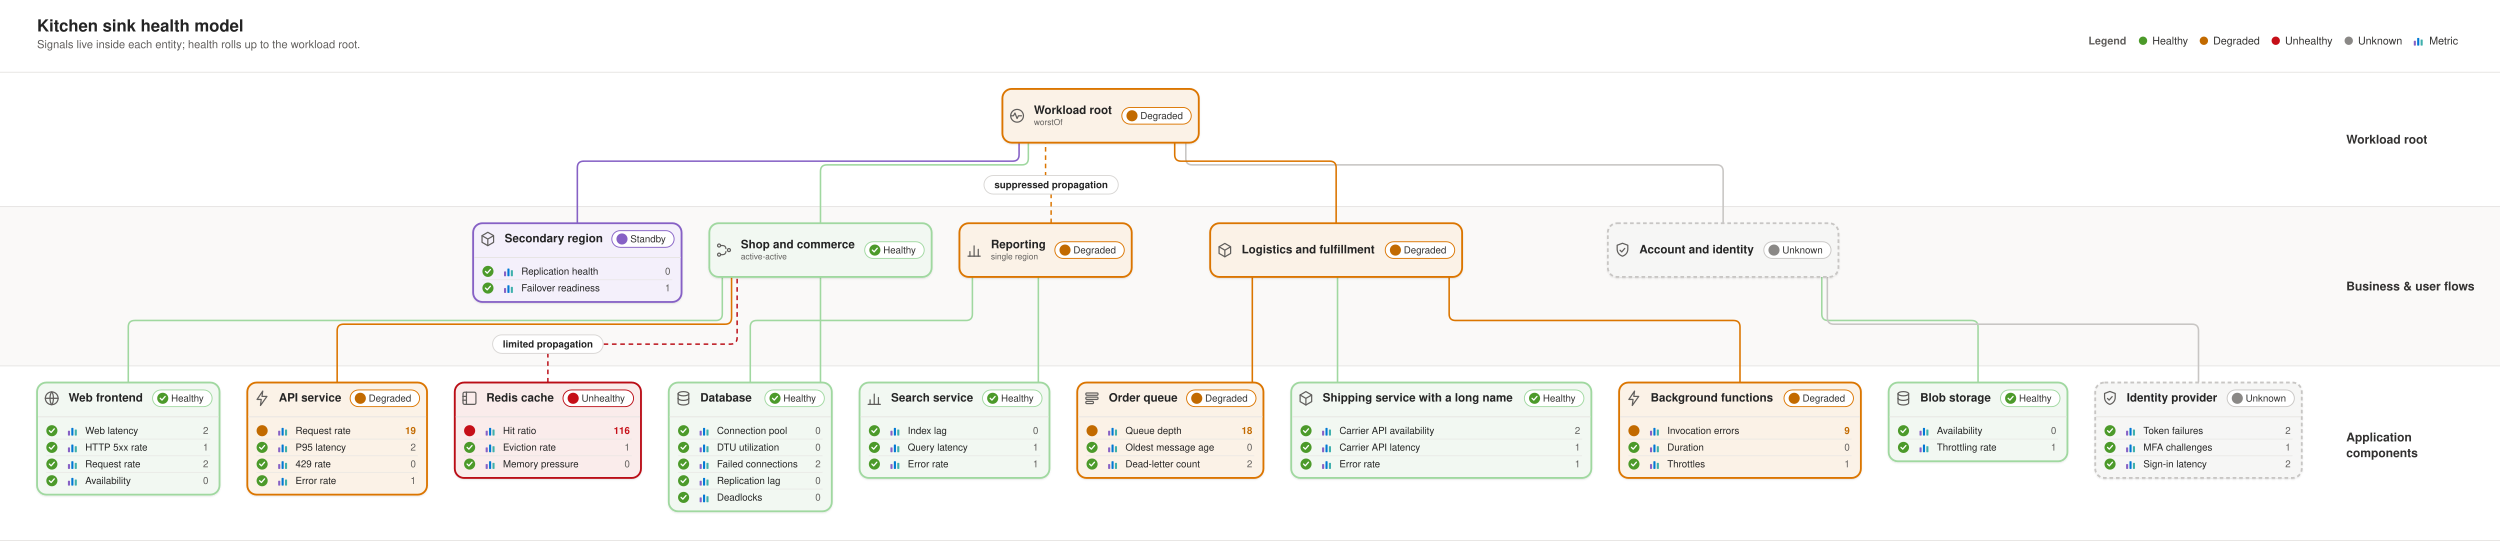
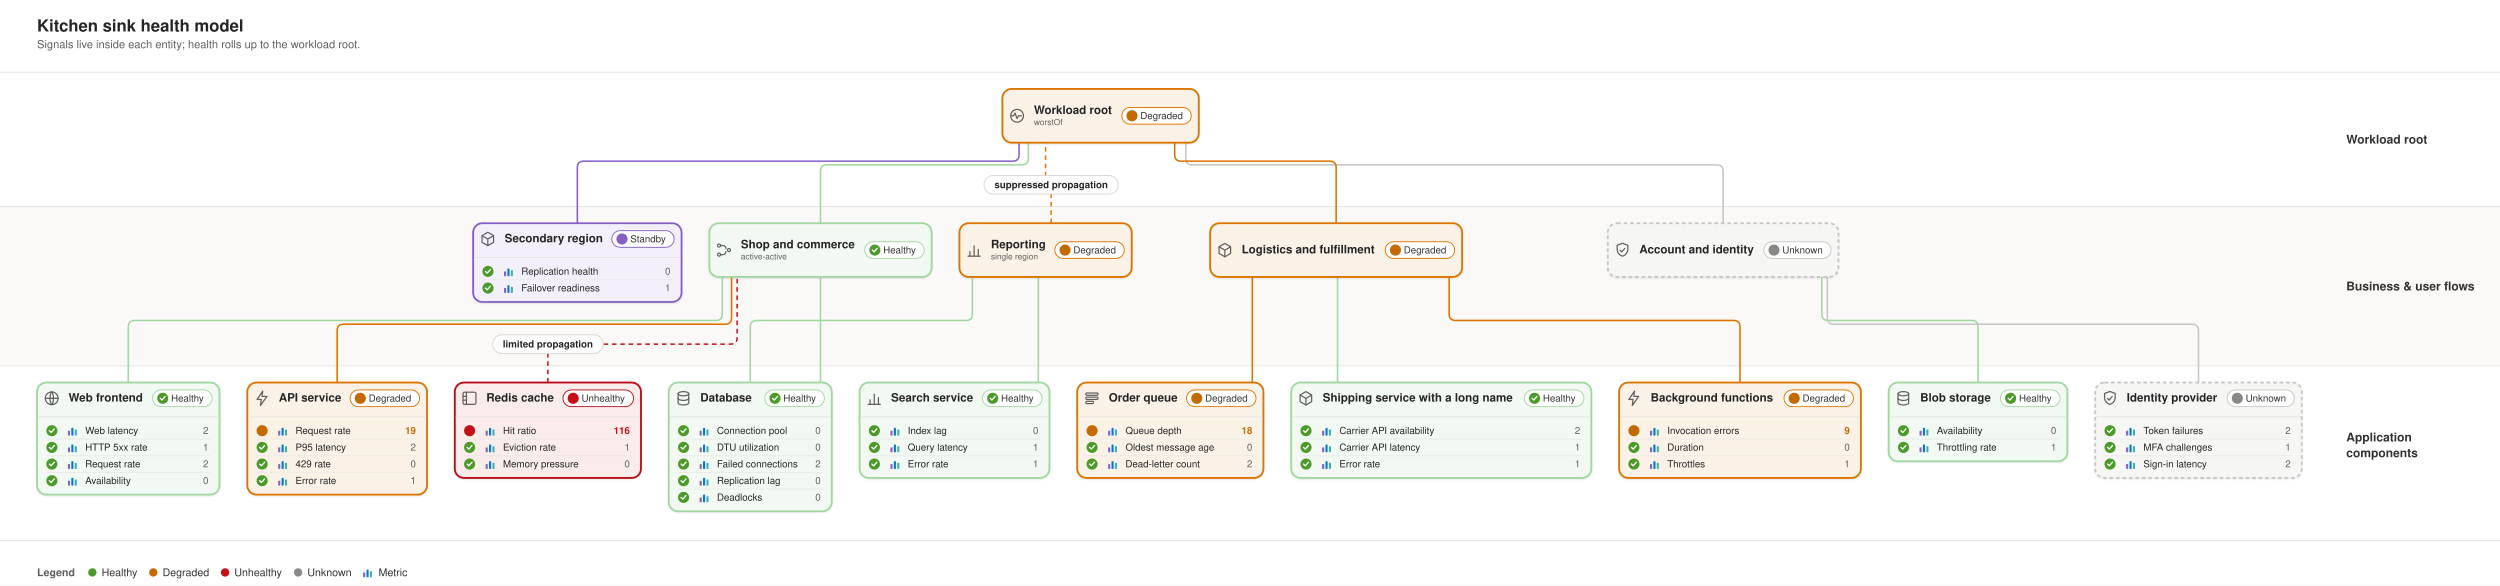
- <svg xmlns="http://www.w3.org/2000/svg" width="2699" height="584" viewBox="0 0 2699 584" font-family="Segoe UI, -apple-system, BlinkMacSystemFont, Helvetica, Arial, sans-serif">
+ <svg xmlns="http://www.w3.org/2000/svg" width="2699" height="632" viewBox="0 0 2699 632" font-family="Segoe UI, -apple-system, BlinkMacSystemFont, Helvetica, Arial, sans-serif">
  <defs>
    <filter id="cs" x="-20%" y="-20%" width="140%" height="140%">
      <feDropShadow dx="0" dy="1" stdDeviation="1.3" flood-color="#000" flood-opacity="0.1" />
    </filter>
  </defs>
-   <rect width="2699" height="584" fill="#ffffff" />
+   <rect width="2699" height="632" fill="#ffffff" />
  <rect x="0" y="78.0" width="2699" height="145.0" fill="#ffffff" />
  <line x1="0" y1="78.0" x2="2699" y2="78.0" stroke="#e6e4e2" />
  <text x="2533.0" y="155.0" font-size="13" font-weight="700" fill="#323130">Workload root</text>
  <rect x="0" y="223.0" width="2699" height="172.0" fill="#faf9f8" />
  <line x1="0" y1="223.0" x2="2699" y2="223.0" stroke="#e6e4e2" />
  <text x="2533.0" y="313.5" font-size="13" font-weight="700" fill="#323130">Business &amp; user flows</text>
  <rect x="0" y="395.0" width="2699" height="171.0" fill="#ffffff" />
  <line x1="0" y1="395.0" x2="2699" y2="395.0" stroke="#e6e4e2" />
  <text x="2533.0" y="476.5" font-size="13" font-weight="700" fill="#323130">Application</text>
  <text x="2533.0" y="493.5" font-size="13" font-weight="700" fill="#323130">components</text>
  <line x1="0" y1="583.5" x2="2699" y2="583.5" stroke="#e6e4e2" />
  <text x="40" y="34" font-size="18" font-weight="700" fill="#242424">Kitchen sink health model</text>
  <text x="40" y="52" font-size="12" fill="#605e5c">Signals live inside each entity; health rolls up to the workload root.</text>
-   <text x="2295.6" y="48" font-size="11.5" font-weight="600" fill="#605e5c" text-anchor="end">Legend</text>
-   <circle cx="2313.6" cy="44" r="4.5" fill="#4c9a2a" />
-   <text x="2323.6" y="48" font-size="11.5" fill="#323130">Healthy</text>
-   <circle cx="2379.3" cy="44" r="4.5" fill="#c26a00" />
-   <text x="2389.3" y="48" font-size="11.5" fill="#323130">Degraded</text>
-   <circle cx="2456.9" cy="44" r="4.5" fill="#c50f18" />
-   <text x="2466.9" y="48" font-size="11.5" fill="#323130">Unhealthy</text>
-   <circle cx="2535.7" cy="44" r="4.5" fill="#8a8886" />
-   <text x="2545.7" y="48" font-size="11.5" fill="#323130">Unknown</text>
-   <g transform="translate(2604.6,37.0) scale(0.875)">
+   <text x="40.0" y="622.0" font-size="11.5" font-weight="600" fill="#605e5c">Legend</text>
+   <circle cx="99.7" cy="618.0" r="4.5" fill="#4c9a2a" />
+   <text x="109.7" y="622.0" font-size="11.5" fill="#323130">Healthy</text>
+   <circle cx="165.5" cy="618.0" r="4.5" fill="#c26a00" />
+   <text x="175.5" y="622.0" font-size="11.5" fill="#323130">Degraded</text>
+   <circle cx="243.0" cy="618.0" r="4.5" fill="#c50f18" />
+   <text x="253.0" y="622.0" font-size="11.5" fill="#323130">Unhealthy</text>
+   <circle cx="321.8" cy="618.0" r="4.5" fill="#8a8886" />
+   <text x="331.8" y="622.0" font-size="11.5" fill="#323130">Unknown</text>
+   <g transform="translate(390.7,611.0) scale(0.875)">
    <rect x="1.5" y="8" width="2.6" height="6" rx="0.6" fill="#8661c5" />
    <rect x="5.7" y="4.5" width="2.6" height="9.5" rx="0.6" fill="#0078D4" />
    <rect x="9.9" y="6.5" width="2.6" height="7.5" rx="0.6" fill="#3fb0ac" />
  </g>
-   <text x="2622.6" y="48" font-size="11.5" fill="#323130">Metric</text>
+   <text x="408.7" y="622.0" font-size="11.5" fill="#323130">Metric</text>
  <g transform="translate(40.0,0)">
    <g fill="none" stroke-linecap="butt" stroke-linejoin="round">
      <path d="M98.5 413.0 L98.5 353.0 Q98.5 346.0 105.5 346.0 L732.8 346.0 Q739.8 346.0 739.8 339.0 L739.8 299.0" stroke="#a0d8a0" stroke-width="1.7" />
      <path d="M845.8 413.0 L845.8 299.0" stroke="#a0d8a0" stroke-width="1.7" />
      <path d="M324.0 413.0 L324.0 357.0 Q324.0 350.0 331.0 350.0 L742.8 350.0 Q749.8 350.0 749.8 343.0 L749.8 299.0" stroke="#db7500" stroke-width="1.7" />
      <path d="M770.0 413.0 L770.0 353.0 Q770.0 346.0 777.0 346.0 L1002.8 346.0 Q1009.8 346.0 1009.8 339.0 L1009.8 299.0" stroke="#a0d8a0" stroke-width="1.7" />
      <path d="M1081.0 413.0 L1081.0 299.0" stroke="#a0d8a0" stroke-width="1.7" />
      <path d="M1404.0 413.0 L1404.0 299.0" stroke="#a0d8a0" stroke-width="1.7" />
      <path d="M1312.0 413.0 L1312.0 299.0" stroke="#db7500" stroke-width="1.7" />
      <path d="M1838.5 413.0 L1838.5 353.0 Q1838.5 346.0 1831.5 346.0 L1531.5 346.0 Q1524.5 346.0 1524.5 339.0 L1524.5 299.0" stroke="#db7500" stroke-width="1.7" />
      <path d="M2095.5 413.0 L2095.5 353.0 Q2095.5 346.0 2088.5 346.0 L1933.8 346.0 Q1926.8 346.0 1926.8 339.0 L1926.8 299.0" stroke="#a0d8a0" stroke-width="1.7" />
      <path d="M2333.5 413.0 L2333.5 357.0 Q2333.5 350.0 2326.5 350.0 L1939.8 350.0 Q1932.8 350.0 1932.8 343.0 L1932.8 299.0" stroke="#c8c6c4" stroke-width="1.7" />
      <path d="M845.8 241.0 L845.8 185.0 Q845.8 178.0 852.8 178.0 L1063.2 178.0 Q1070.2 178.0 1070.2 171.0 L1070.2 154.0" stroke="#a0d8a0" stroke-width="1.7" />
      <path d="M583.3 241.0 L583.3 181.0 Q583.3 174.0 590.3 174.0 L1053.2 174.0 Q1060.2 174.0 1060.2 167.0 L1060.2 154.0" stroke="#8661c5" stroke-width="1.7" />
      <path d="M1820.3 241.0 L1820.3 185.0 Q1820.3 178.0 1813.3 178.0 L1247.2 178.0 Q1240.2 178.0 1240.2 171.0 L1240.2 154.0" stroke="#c8c6c4" stroke-width="1.7" />
      <path d="M1402.5 241.0 L1402.5 181.0 Q1402.5 174.0 1395.5 174.0 L1235.2 174.0 Q1228.2 174.0 1228.2 167.0 L1228.2 154.0" stroke="#db7500" stroke-width="1.7" />
      <path d="M551.5 413.0 L551.5 378.5 Q551.5 371.5 558.5 371.5 L748.8 371.5 Q755.8 371.5 755.8 364.5 L755.8 299.0" stroke="#ba0d16" stroke-width="1.6" stroke-dasharray="5 4" />
      <path d="M1094.8 241.0 L1094.8 202.5 Q1094.8 199.5 1091.8 199.5 L1091.8 199.5 Q1088.8 199.5 1088.8 196.5 L1088.8 154.0" stroke="#db7500" stroke-width="1.6" stroke-dasharray="5 4" />
    </g>
    <g stroke="none">
      <rect x="491.8" y="361.5" width="119.4" height="20" rx="10" fill="#ffffff" stroke="#d8d6d4" stroke-width="1" />
      <text x="551.5" y="375.1" font-size="10.5" font-weight="600" fill="#242424" text-anchor="middle">limited propagation</text>
    </g>
    <g stroke="none">
      <rect x="1022.3" y="189.5" width="145.0" height="20" rx="10" fill="#ffffff" stroke="#d8d6d4" stroke-width="1" />
      <text x="1094.8" y="203.1" font-size="10.5" font-weight="600" fill="#242424" text-anchor="middle">suppressed propagation</text>
    </g>
    <g filter="url(#cs)">
      <rect x="0.0" y="413.0" width="197" height="121" rx="10" fill="#f2f8f2" stroke="#a0d8a0" stroke-width="2" />
    </g>
    <g transform="translate(6.0,420.16) scale(0.82)">
      <circle cx="12" cy="12" r="8.4" fill="none" stroke="#605e5c" stroke-width="1.6" stroke-linecap="round" stroke-linejoin="round" />
      <path d="M3.6 12h16.8M12 3.6c3 3 3 13.8 0 16.8M12 3.6c-3 3-3 13.8 0 16.8" fill="none" stroke="#605e5c" stroke-width="1.6" stroke-linecap="round" stroke-linejoin="round" />
    </g>
    <text x="34.0" y="433.5" font-size="12.5" font-weight="600" fill="#242424">Web frontend</text>
    <rect x="124.7" y="421.00" width="64.3" height="18" rx="9" fill="#ffffff" stroke="#a0d8a0" stroke-width="1" />
    <circle cx="135.7" cy="430.0" r="6" fill="#4c9a2a" />
    <path d="M133.0 430.0 l1.9 1.9 l3.4 -3.9" fill="none" stroke="#ffffff" stroke-width="1.4" stroke-linecap="round" stroke-linejoin="round" />
    <text x="144.7" y="433.57" font-size="10.5" fill="#323130">Healthy</text>
    <line x1="1.0" y1="450.0" x2="196.0" y2="450.0" stroke="#e6e4e2" />
    <circle cx="16.0" cy="465.0" r="6" fill="#4c9a2a" />
    <path d="M13.3 465.0 l1.9 1.9 l3.4 -3.9" fill="none" stroke="#ffffff" stroke-width="1.4" stroke-linecap="round" stroke-linejoin="round" />
    <g transform="translate(32.0,458.0) scale(0.875)">
      <rect x="1.5" y="8" width="2.6" height="6" rx="0.6" fill="#8661c5" />
      <rect x="5.7" y="4.5" width="2.6" height="9.5" rx="0.6" fill="#0078D4" />
      <rect x="9.9" y="6.5" width="2.6" height="7.5" rx="0.6" fill="#3fb0ac" />
    </g>
    <text x="52.0" y="468.5" font-size="10.5" fill="#242424">Web latency</text>
    <text x="185.0" y="468.5" font-size="10.5" font-weight="400" fill="#605e5c" text-anchor="end">2</text>
    <line x1="10.0" y1="474.0" x2="187.0" y2="474.0" stroke="#e6e4e2" stroke-opacity="0.7" />
    <circle cx="16.0" cy="483.0" r="6" fill="#4c9a2a" />
    <path d="M13.3 483.0 l1.9 1.9 l3.4 -3.9" fill="none" stroke="#ffffff" stroke-width="1.4" stroke-linecap="round" stroke-linejoin="round" />
    <g transform="translate(32.0,476.0) scale(0.875)">
      <rect x="1.5" y="8" width="2.6" height="6" rx="0.6" fill="#8661c5" />
      <rect x="5.7" y="4.5" width="2.6" height="9.5" rx="0.6" fill="#0078D4" />
      <rect x="9.9" y="6.5" width="2.6" height="7.5" rx="0.6" fill="#3fb0ac" />
    </g>
    <text x="52.0" y="486.5" font-size="10.5" fill="#242424">HTTP 5xx rate</text>
    <text x="185.0" y="486.5" font-size="10.5" font-weight="400" fill="#605e5c" text-anchor="end">1</text>
    <line x1="10.0" y1="492.0" x2="187.0" y2="492.0" stroke="#e6e4e2" stroke-opacity="0.7" />
    <circle cx="16.0" cy="501.0" r="6" fill="#4c9a2a" />
    <path d="M13.3 501.0 l1.9 1.9 l3.4 -3.9" fill="none" stroke="#ffffff" stroke-width="1.4" stroke-linecap="round" stroke-linejoin="round" />
    <g transform="translate(32.0,494.0) scale(0.875)">
      <rect x="1.5" y="8" width="2.6" height="6" rx="0.6" fill="#8661c5" />
      <rect x="5.7" y="4.5" width="2.6" height="9.5" rx="0.6" fill="#0078D4" />
      <rect x="9.9" y="6.5" width="2.6" height="7.5" rx="0.6" fill="#3fb0ac" />
    </g>
    <text x="52.0" y="504.5" font-size="10.5" fill="#242424">Request rate</text>
    <text x="185.0" y="504.5" font-size="10.5" font-weight="400" fill="#605e5c" text-anchor="end">2</text>
    <line x1="10.0" y1="510.0" x2="187.0" y2="510.0" stroke="#e6e4e2" stroke-opacity="0.7" />
    <circle cx="16.0" cy="519.0" r="6" fill="#4c9a2a" />
    <path d="M13.3 519.0 l1.9 1.9 l3.4 -3.9" fill="none" stroke="#ffffff" stroke-width="1.4" stroke-linecap="round" stroke-linejoin="round" />
    <g transform="translate(32.0,512.0) scale(0.875)">
      <rect x="1.5" y="8" width="2.6" height="6" rx="0.6" fill="#8661c5" />
      <rect x="5.7" y="4.5" width="2.6" height="9.5" rx="0.6" fill="#0078D4" />
      <rect x="9.9" y="6.5" width="2.6" height="7.5" rx="0.6" fill="#3fb0ac" />
    </g>
    <text x="52.0" y="522.5" font-size="10.5" fill="#242424">Availability</text>
    <text x="185.0" y="522.5" font-size="10.5" font-weight="400" fill="#605e5c" text-anchor="end">0</text>
    <g filter="url(#cs)">
      <rect x="227.0" y="413.0" width="194" height="121" rx="10" fill="#fbf2e7" stroke="#db7500" stroke-width="2" />
    </g>
    <g transform="translate(233.0,420.16) scale(0.82)">
      <path d="M13 2.5 5.5 13.5H11l-1 8 8.5-12H12z" fill="none" stroke="#605e5c" stroke-width="1.6" stroke-linecap="round" stroke-linejoin="round" />
    </g>
    <text x="261.0" y="433.5" font-size="12.5" font-weight="600" fill="#242424">API service</text>
    <rect x="338.0" y="421.00" width="75.0" height="18" rx="9" fill="#ffffff" stroke="#db7500" stroke-width="1" />
    <circle cx="349.0" cy="430.0" r="6" fill="#c26a00" />
    <text x="358.0" y="433.57" font-size="10.5" fill="#323130">Degraded</text>
    <line x1="228.0" y1="450.0" x2="420.0" y2="450.0" stroke="#e6e4e2" />
    <circle cx="243.0" cy="465.0" r="6" fill="#c26a00" />
    <g transform="translate(259.0,458.0) scale(0.875)">
      <rect x="1.5" y="8" width="2.6" height="6" rx="0.6" fill="#8661c5" />
      <rect x="5.7" y="4.5" width="2.6" height="9.5" rx="0.6" fill="#0078D4" />
      <rect x="9.9" y="6.5" width="2.6" height="7.5" rx="0.6" fill="#3fb0ac" />
    </g>
    <text x="279.0" y="468.5" font-size="10.5" fill="#242424">Request rate</text>
    <text x="409.0" y="468.5" font-size="10.5" font-weight="600" fill="#c26a00" text-anchor="end">19</text>
    <line x1="237.0" y1="474.0" x2="411.0" y2="474.0" stroke="#e6e4e2" stroke-opacity="0.7" />
    <circle cx="243.0" cy="483.0" r="6" fill="#4c9a2a" />
    <path d="M240.3 483.0 l1.9 1.9 l3.4 -3.9" fill="none" stroke="#ffffff" stroke-width="1.4" stroke-linecap="round" stroke-linejoin="round" />
    <g transform="translate(259.0,476.0) scale(0.875)">
      <rect x="1.5" y="8" width="2.6" height="6" rx="0.6" fill="#8661c5" />
      <rect x="5.7" y="4.5" width="2.6" height="9.5" rx="0.6" fill="#0078D4" />
      <rect x="9.9" y="6.5" width="2.6" height="7.5" rx="0.6" fill="#3fb0ac" />
    </g>
    <text x="279.0" y="486.5" font-size="10.5" fill="#242424">P95 latency</text>
    <text x="409.0" y="486.5" font-size="10.5" font-weight="400" fill="#605e5c" text-anchor="end">2</text>
    <line x1="237.0" y1="492.0" x2="411.0" y2="492.0" stroke="#e6e4e2" stroke-opacity="0.7" />
    <circle cx="243.0" cy="501.0" r="6" fill="#4c9a2a" />
    <path d="M240.3 501.0 l1.9 1.9 l3.4 -3.9" fill="none" stroke="#ffffff" stroke-width="1.4" stroke-linecap="round" stroke-linejoin="round" />
    <g transform="translate(259.0,494.0) scale(0.875)">
      <rect x="1.5" y="8" width="2.6" height="6" rx="0.6" fill="#8661c5" />
      <rect x="5.7" y="4.5" width="2.6" height="9.5" rx="0.6" fill="#0078D4" />
      <rect x="9.9" y="6.5" width="2.6" height="7.5" rx="0.6" fill="#3fb0ac" />
    </g>
    <text x="279.0" y="504.5" font-size="10.5" fill="#242424">429 rate</text>
    <text x="409.0" y="504.5" font-size="10.5" font-weight="400" fill="#605e5c" text-anchor="end">0</text>
    <line x1="237.0" y1="510.0" x2="411.0" y2="510.0" stroke="#e6e4e2" stroke-opacity="0.7" />
    <circle cx="243.0" cy="519.0" r="6" fill="#4c9a2a" />
    <path d="M240.3 519.0 l1.9 1.9 l3.4 -3.9" fill="none" stroke="#ffffff" stroke-width="1.4" stroke-linecap="round" stroke-linejoin="round" />
    <g transform="translate(259.0,512.0) scale(0.875)">
      <rect x="1.5" y="8" width="2.6" height="6" rx="0.6" fill="#8661c5" />
      <rect x="5.7" y="4.5" width="2.6" height="9.5" rx="0.6" fill="#0078D4" />
      <rect x="9.9" y="6.5" width="2.6" height="7.5" rx="0.6" fill="#3fb0ac" />
    </g>
    <text x="279.0" y="522.5" font-size="10.5" fill="#242424">Error rate</text>
    <text x="409.0" y="522.5" font-size="10.5" font-weight="400" fill="#605e5c" text-anchor="end">1</text>
    <g filter="url(#cs)">
      <rect x="682.0" y="413.0" width="176" height="139" rx="10" fill="#f2f8f2" stroke="#a0d8a0" stroke-width="2" />
    </g>
    <g transform="translate(688.0,420.16) scale(0.82)">
      <ellipse cx="12" cy="6" rx="7" ry="2.8" fill="none" stroke="#605e5c" stroke-width="1.6" stroke-linecap="round" stroke-linejoin="round" />
      <path d="M5 6v12c0 1.55 3.13 2.8 7 2.8s7-1.25 7-2.8V6" fill="none" stroke="#605e5c" stroke-width="1.6" stroke-linecap="round" stroke-linejoin="round" />
      <path d="M5 12c0 1.55 3.13 2.8 7 2.8s7-1.25 7-2.8" fill="none" stroke="#605e5c" stroke-width="1.6" stroke-linecap="round" stroke-linejoin="round" />
    </g>
    <text x="716.0" y="433.5" font-size="12.5" font-weight="600" fill="#242424">Database</text>
    <rect x="785.7" y="421.00" width="64.3" height="18" rx="9" fill="#ffffff" stroke="#a0d8a0" stroke-width="1" />
    <circle cx="796.7" cy="430.0" r="6" fill="#4c9a2a" />
    <path d="M794.0 430.0 l1.9 1.9 l3.4 -3.9" fill="none" stroke="#ffffff" stroke-width="1.4" stroke-linecap="round" stroke-linejoin="round" />
    <text x="805.7" y="433.57" font-size="10.5" fill="#323130">Healthy</text>
    <line x1="683.0" y1="450.0" x2="857.0" y2="450.0" stroke="#e6e4e2" />
    <circle cx="698.0" cy="465.0" r="6" fill="#4c9a2a" />
    <path d="M695.3 465.0 l1.9 1.9 l3.4 -3.9" fill="none" stroke="#ffffff" stroke-width="1.4" stroke-linecap="round" stroke-linejoin="round" />
    <g transform="translate(714.0,458.0) scale(0.875)">
      <rect x="1.5" y="8" width="2.6" height="6" rx="0.6" fill="#8661c5" />
      <rect x="5.7" y="4.5" width="2.6" height="9.5" rx="0.6" fill="#0078D4" />
      <rect x="9.9" y="6.5" width="2.6" height="7.5" rx="0.6" fill="#3fb0ac" />
    </g>
    <text x="734.0" y="468.5" font-size="10.5" fill="#242424">Connection pool</text>
    <text x="846.0" y="468.5" font-size="10.5" font-weight="400" fill="#605e5c" text-anchor="end">0</text>
    <line x1="692.0" y1="474.0" x2="848.0" y2="474.0" stroke="#e6e4e2" stroke-opacity="0.7" />
    <circle cx="698.0" cy="483.0" r="6" fill="#4c9a2a" />
    <path d="M695.3 483.0 l1.9 1.9 l3.4 -3.9" fill="none" stroke="#ffffff" stroke-width="1.4" stroke-linecap="round" stroke-linejoin="round" />
    <g transform="translate(714.0,476.0) scale(0.875)">
      <rect x="1.5" y="8" width="2.6" height="6" rx="0.6" fill="#8661c5" />
      <rect x="5.7" y="4.5" width="2.6" height="9.5" rx="0.6" fill="#0078D4" />
      <rect x="9.9" y="6.5" width="2.6" height="7.5" rx="0.6" fill="#3fb0ac" />
    </g>
    <text x="734.0" y="486.5" font-size="10.5" fill="#242424">DTU utilization</text>
    <text x="846.0" y="486.5" font-size="10.5" font-weight="400" fill="#605e5c" text-anchor="end">0</text>
    <line x1="692.0" y1="492.0" x2="848.0" y2="492.0" stroke="#e6e4e2" stroke-opacity="0.7" />
    <circle cx="698.0" cy="501.0" r="6" fill="#4c9a2a" />
    <path d="M695.3 501.0 l1.9 1.9 l3.4 -3.9" fill="none" stroke="#ffffff" stroke-width="1.4" stroke-linecap="round" stroke-linejoin="round" />
    <g transform="translate(714.0,494.0) scale(0.875)">
      <rect x="1.5" y="8" width="2.6" height="6" rx="0.6" fill="#8661c5" />
      <rect x="5.7" y="4.5" width="2.6" height="9.5" rx="0.6" fill="#0078D4" />
      <rect x="9.9" y="6.5" width="2.6" height="7.5" rx="0.6" fill="#3fb0ac" />
    </g>
    <text x="734.0" y="504.5" font-size="10.5" fill="#242424">Failed connections</text>
    <text x="846.0" y="504.5" font-size="10.5" font-weight="400" fill="#605e5c" text-anchor="end">2</text>
    <line x1="692.0" y1="510.0" x2="848.0" y2="510.0" stroke="#e6e4e2" stroke-opacity="0.7" />
    <circle cx="698.0" cy="519.0" r="6" fill="#4c9a2a" />
    <path d="M695.3 519.0 l1.9 1.9 l3.4 -3.9" fill="none" stroke="#ffffff" stroke-width="1.4" stroke-linecap="round" stroke-linejoin="round" />
    <g transform="translate(714.0,512.0) scale(0.875)">
      <rect x="1.5" y="8" width="2.6" height="6" rx="0.6" fill="#8661c5" />
      <rect x="5.7" y="4.5" width="2.6" height="9.5" rx="0.6" fill="#0078D4" />
      <rect x="9.9" y="6.5" width="2.6" height="7.5" rx="0.6" fill="#3fb0ac" />
    </g>
    <text x="734.0" y="522.5" font-size="10.5" fill="#242424">Replication lag</text>
    <text x="846.0" y="522.5" font-size="10.5" font-weight="400" fill="#605e5c" text-anchor="end">0</text>
    <line x1="692.0" y1="528.0" x2="848.0" y2="528.0" stroke="#e6e4e2" stroke-opacity="0.7" />
    <circle cx="698.0" cy="537.0" r="6" fill="#4c9a2a" />
    <path d="M695.3 537.0 l1.9 1.9 l3.4 -3.9" fill="none" stroke="#ffffff" stroke-width="1.4" stroke-linecap="round" stroke-linejoin="round" />
    <g transform="translate(714.0,530.0) scale(0.875)">
      <rect x="1.5" y="8" width="2.6" height="6" rx="0.6" fill="#8661c5" />
      <rect x="5.7" y="4.5" width="2.6" height="9.5" rx="0.6" fill="#0078D4" />
      <rect x="9.9" y="6.5" width="2.6" height="7.5" rx="0.6" fill="#3fb0ac" />
    </g>
    <text x="734.0" y="540.5" font-size="10.5" fill="#242424">Deadlocks</text>
    <text x="846.0" y="540.5" font-size="10.5" font-weight="400" fill="#605e5c" text-anchor="end">0</text>
    <g filter="url(#cs)">
      <rect x="451.0" y="413.0" width="201" height="103" rx="10" fill="#faeceb" stroke="#ba0d16" stroke-width="2" />
    </g>
    <g transform="translate(457.0,420.16) scale(0.82)">
      <rect x="3.5" y="4" width="17" height="16" rx="2" fill="none" stroke="#605e5c" stroke-width="1.6" stroke-linecap="round" stroke-linejoin="round" />
      <path d="M8 4v16M3.5 9.5h4M3.5 14.5h4" fill="none" stroke="#605e5c" stroke-width="1.6" stroke-linecap="round" stroke-linejoin="round" />
    </g>
    <text x="485.0" y="433.5" font-size="12.5" font-weight="600" fill="#242424">Redis cache</text>
    <rect x="567.8" y="421.00" width="76.2" height="18" rx="9" fill="#ffffff" stroke="#ba0d16" stroke-width="1" />
    <circle cx="578.8" cy="430.0" r="6" fill="#c50f18" />
    <text x="587.8" y="433.57" font-size="10.5" fill="#323130">Unhealthy</text>
    <line x1="452.0" y1="450.0" x2="651.0" y2="450.0" stroke="#e6e4e2" />
    <circle cx="467.0" cy="465.0" r="6" fill="#c50f18" />
    <g transform="translate(483.0,458.0) scale(0.875)">
      <rect x="1.5" y="8" width="2.6" height="6" rx="0.6" fill="#8661c5" />
      <rect x="5.7" y="4.5" width="2.6" height="9.5" rx="0.6" fill="#0078D4" />
      <rect x="9.9" y="6.5" width="2.6" height="7.5" rx="0.6" fill="#3fb0ac" />
    </g>
    <text x="503.0" y="468.5" font-size="10.5" fill="#242424">Hit ratio</text>
    <text x="640.0" y="468.5" font-size="10.5" font-weight="600" fill="#c50f18" text-anchor="end">116</text>
    <line x1="461.0" y1="474.0" x2="642.0" y2="474.0" stroke="#e6e4e2" stroke-opacity="0.7" />
    <circle cx="467.0" cy="483.0" r="6" fill="#4c9a2a" />
    <path d="M464.3 483.0 l1.9 1.9 l3.4 -3.9" fill="none" stroke="#ffffff" stroke-width="1.4" stroke-linecap="round" stroke-linejoin="round" />
    <g transform="translate(483.0,476.0) scale(0.875)">
      <rect x="1.5" y="8" width="2.6" height="6" rx="0.6" fill="#8661c5" />
      <rect x="5.7" y="4.5" width="2.6" height="9.5" rx="0.6" fill="#0078D4" />
      <rect x="9.9" y="6.5" width="2.6" height="7.5" rx="0.6" fill="#3fb0ac" />
    </g>
    <text x="503.0" y="486.5" font-size="10.5" fill="#242424">Eviction rate</text>
    <text x="640.0" y="486.5" font-size="10.5" font-weight="400" fill="#605e5c" text-anchor="end">1</text>
    <line x1="461.0" y1="492.0" x2="642.0" y2="492.0" stroke="#e6e4e2" stroke-opacity="0.7" />
    <circle cx="467.0" cy="501.0" r="6" fill="#4c9a2a" />
    <path d="M464.3 501.0 l1.9 1.9 l3.4 -3.9" fill="none" stroke="#ffffff" stroke-width="1.4" stroke-linecap="round" stroke-linejoin="round" />
    <g transform="translate(483.0,494.0) scale(0.875)">
      <rect x="1.5" y="8" width="2.6" height="6" rx="0.6" fill="#8661c5" />
      <rect x="5.7" y="4.5" width="2.6" height="9.5" rx="0.6" fill="#0078D4" />
      <rect x="9.9" y="6.5" width="2.6" height="7.5" rx="0.6" fill="#3fb0ac" />
    </g>
    <text x="503.0" y="504.5" font-size="10.5" fill="#242424">Memory pressure</text>
    <text x="640.0" y="504.5" font-size="10.5" font-weight="400" fill="#605e5c" text-anchor="end">0</text>
    <g filter="url(#cs)">
      <rect x="1123.0" y="413.0" width="201" height="103" rx="10" fill="#fbf2e7" stroke="#db7500" stroke-width="2" />
    </g>
    <g transform="translate(1129.0,420.16) scale(0.82)">
      <rect x="4" y="5" width="16" height="3" rx="1" fill="none" stroke="#605e5c" stroke-width="1.6" stroke-linecap="round" stroke-linejoin="round" />
      <rect x="4" y="10.5" width="16" height="3" rx="1" fill="none" stroke="#605e5c" stroke-width="1.6" stroke-linecap="round" stroke-linejoin="round" />
      <rect x="4" y="16" width="10" height="3" rx="1" fill="none" stroke="#605e5c" stroke-width="1.6" stroke-linecap="round" stroke-linejoin="round" />
    </g>
    <text x="1157.0" y="433.5" font-size="12.5" font-weight="600" fill="#242424">Order queue</text>
    <rect x="1241.0" y="421.00" width="75.0" height="18" rx="9" fill="#ffffff" stroke="#db7500" stroke-width="1" />
    <circle cx="1252.0" cy="430.0" r="6" fill="#c26a00" />
    <text x="1261.0" y="433.57" font-size="10.5" fill="#323130">Degraded</text>
    <line x1="1124.0" y1="450.0" x2="1323.0" y2="450.0" stroke="#e6e4e2" />
    <circle cx="1139.0" cy="465.0" r="6" fill="#c26a00" />
    <g transform="translate(1155.0,458.0) scale(0.875)">
      <rect x="1.5" y="8" width="2.6" height="6" rx="0.6" fill="#8661c5" />
      <rect x="5.7" y="4.5" width="2.6" height="9.5" rx="0.6" fill="#0078D4" />
      <rect x="9.9" y="6.5" width="2.6" height="7.5" rx="0.6" fill="#3fb0ac" />
    </g>
    <text x="1175.0" y="468.5" font-size="10.5" fill="#242424">Queue depth</text>
    <text x="1312.0" y="468.5" font-size="10.5" font-weight="600" fill="#c26a00" text-anchor="end">18</text>
    <line x1="1133.0" y1="474.0" x2="1314.0" y2="474.0" stroke="#e6e4e2" stroke-opacity="0.7" />
    <circle cx="1139.0" cy="483.0" r="6" fill="#4c9a2a" />
    <path d="M1136.3 483.0 l1.9 1.9 l3.4 -3.9" fill="none" stroke="#ffffff" stroke-width="1.4" stroke-linecap="round" stroke-linejoin="round" />
    <g transform="translate(1155.0,476.0) scale(0.875)">
      <rect x="1.5" y="8" width="2.6" height="6" rx="0.6" fill="#8661c5" />
      <rect x="5.7" y="4.5" width="2.6" height="9.5" rx="0.6" fill="#0078D4" />
      <rect x="9.9" y="6.5" width="2.6" height="7.5" rx="0.6" fill="#3fb0ac" />
    </g>
    <text x="1175.0" y="486.5" font-size="10.5" fill="#242424">Oldest message age</text>
    <text x="1312.0" y="486.5" font-size="10.5" font-weight="400" fill="#605e5c" text-anchor="end">0</text>
    <line x1="1133.0" y1="492.0" x2="1314.0" y2="492.0" stroke="#e6e4e2" stroke-opacity="0.7" />
    <circle cx="1139.0" cy="501.0" r="6" fill="#4c9a2a" />
    <path d="M1136.3 501.0 l1.9 1.9 l3.4 -3.9" fill="none" stroke="#ffffff" stroke-width="1.4" stroke-linecap="round" stroke-linejoin="round" />
    <g transform="translate(1155.0,494.0) scale(0.875)">
      <rect x="1.5" y="8" width="2.6" height="6" rx="0.6" fill="#8661c5" />
      <rect x="5.7" y="4.5" width="2.6" height="9.5" rx="0.6" fill="#0078D4" />
      <rect x="9.9" y="6.5" width="2.6" height="7.5" rx="0.6" fill="#3fb0ac" />
    </g>
    <text x="1175.0" y="504.5" font-size="10.5" fill="#242424">Dead-letter count</text>
    <text x="1312.0" y="504.5" font-size="10.5" font-weight="400" fill="#605e5c" text-anchor="end">2</text>
    <g filter="url(#cs)">
      <rect x="1999.0" y="413.0" width="193" height="85" rx="10" fill="#f2f8f2" stroke="#a0d8a0" stroke-width="2" />
    </g>
    <g transform="translate(2005.0,420.16) scale(0.82)">
      <ellipse cx="12" cy="6" rx="7" ry="2.8" fill="none" stroke="#605e5c" stroke-width="1.6" stroke-linecap="round" stroke-linejoin="round" />
      <path d="M5 6v12c0 1.55 3.13 2.8 7 2.8s7-1.25 7-2.8V6" fill="none" stroke="#605e5c" stroke-width="1.6" stroke-linecap="round" stroke-linejoin="round" />
      <path d="M5 12c0 1.55 3.13 2.8 7 2.8s7-1.25 7-2.8" fill="none" stroke="#605e5c" stroke-width="1.6" stroke-linecap="round" stroke-linejoin="round" />
    </g>
    <text x="2033.0" y="433.5" font-size="12.5" font-weight="600" fill="#242424">Blob storage</text>
    <rect x="2119.7" y="421.00" width="64.3" height="18" rx="9" fill="#ffffff" stroke="#a0d8a0" stroke-width="1" />
    <circle cx="2130.7" cy="430.0" r="6" fill="#4c9a2a" />
    <path d="M2128.0 430.0 l1.9 1.9 l3.4 -3.9" fill="none" stroke="#ffffff" stroke-width="1.4" stroke-linecap="round" stroke-linejoin="round" />
    <text x="2139.7" y="433.57" font-size="10.5" fill="#323130">Healthy</text>
    <line x1="2000.0" y1="450.0" x2="2191.0" y2="450.0" stroke="#e6e4e2" />
    <circle cx="2015.0" cy="465.0" r="6" fill="#4c9a2a" />
    <path d="M2012.3 465.0 l1.9 1.9 l3.4 -3.9" fill="none" stroke="#ffffff" stroke-width="1.4" stroke-linecap="round" stroke-linejoin="round" />
    <g transform="translate(2031.0,458.0) scale(0.875)">
      <rect x="1.5" y="8" width="2.6" height="6" rx="0.6" fill="#8661c5" />
      <rect x="5.7" y="4.5" width="2.6" height="9.5" rx="0.6" fill="#0078D4" />
      <rect x="9.9" y="6.5" width="2.6" height="7.5" rx="0.6" fill="#3fb0ac" />
    </g>
    <text x="2051.0" y="468.5" font-size="10.5" fill="#242424">Availability</text>
    <text x="2180.0" y="468.5" font-size="10.5" font-weight="400" fill="#605e5c" text-anchor="end">0</text>
    <line x1="2009.0" y1="474.0" x2="2182.0" y2="474.0" stroke="#e6e4e2" stroke-opacity="0.7" />
    <circle cx="2015.0" cy="483.0" r="6" fill="#4c9a2a" />
    <path d="M2012.3 483.0 l1.9 1.9 l3.4 -3.9" fill="none" stroke="#ffffff" stroke-width="1.4" stroke-linecap="round" stroke-linejoin="round" />
    <g transform="translate(2031.0,476.0) scale(0.875)">
      <rect x="1.5" y="8" width="2.6" height="6" rx="0.6" fill="#8661c5" />
      <rect x="5.7" y="4.5" width="2.6" height="9.5" rx="0.6" fill="#0078D4" />
      <rect x="9.9" y="6.5" width="2.6" height="7.5" rx="0.6" fill="#3fb0ac" />
    </g>
    <text x="2051.0" y="486.5" font-size="10.5" fill="#242424">Throttling rate</text>
    <text x="2180.0" y="486.5" font-size="10.5" font-weight="400" fill="#605e5c" text-anchor="end">1</text>
    <g filter="url(#cs)">
      <rect x="2222.0" y="413.0" width="223" height="103" rx="10" fill="#f6f6f5" stroke="#c8c6c4" stroke-width="2" stroke-dasharray="4 3" />
    </g>
    <g transform="translate(2228.0,420.16) scale(0.82)">
      <path d="M12 3l7 2.6v5.2c0 4.6-3 7.9-7 9.2-4-1.3-7-4.6-7-9.2V5.6z" fill="none" stroke="#605e5c" stroke-width="1.6" stroke-linecap="round" stroke-linejoin="round" />
      <path d="M8.8 12.2l2.2 2.2 4-4.6" fill="none" stroke="#605e5c" stroke-width="1.6" stroke-linecap="round" stroke-linejoin="round" />
    </g>
    <text x="2256.0" y="433.5" font-size="12.5" font-weight="600" fill="#242424">Identity provider</text>
    <rect x="2364.4" y="421.00" width="72.6" height="18" rx="9" fill="#ffffff" stroke="#c8c6c4" stroke-width="1" />
    <circle cx="2375.4" cy="430.0" r="6" fill="#8a8886" />
    <text x="2384.4" y="433.57" font-size="10.5" fill="#323130">Unknown</text>
    <line x1="2223.0" y1="450.0" x2="2444.0" y2="450.0" stroke="#e6e4e2" />
    <circle cx="2238.0" cy="465.0" r="6" fill="#4c9a2a" />
    <path d="M2235.3 465.0 l1.9 1.9 l3.4 -3.9" fill="none" stroke="#ffffff" stroke-width="1.4" stroke-linecap="round" stroke-linejoin="round" />
    <g transform="translate(2254.0,458.0) scale(0.875)">
      <rect x="1.5" y="8" width="2.6" height="6" rx="0.6" fill="#8661c5" />
      <rect x="5.7" y="4.5" width="2.6" height="9.5" rx="0.6" fill="#0078D4" />
      <rect x="9.9" y="6.5" width="2.6" height="7.5" rx="0.6" fill="#3fb0ac" />
    </g>
    <text x="2274.0" y="468.5" font-size="10.5" fill="#242424">Token failures</text>
    <text x="2433.0" y="468.5" font-size="10.5" font-weight="400" fill="#605e5c" text-anchor="end">2</text>
    <line x1="2232.0" y1="474.0" x2="2435.0" y2="474.0" stroke="#e6e4e2" stroke-opacity="0.7" />
    <circle cx="2238.0" cy="483.0" r="6" fill="#4c9a2a" />
    <path d="M2235.3 483.0 l1.9 1.9 l3.4 -3.9" fill="none" stroke="#ffffff" stroke-width="1.4" stroke-linecap="round" stroke-linejoin="round" />
    <g transform="translate(2254.0,476.0) scale(0.875)">
      <rect x="1.5" y="8" width="2.6" height="6" rx="0.6" fill="#8661c5" />
      <rect x="5.7" y="4.5" width="2.6" height="9.5" rx="0.6" fill="#0078D4" />
      <rect x="9.9" y="6.5" width="2.6" height="7.5" rx="0.6" fill="#3fb0ac" />
    </g>
    <text x="2274.0" y="486.5" font-size="10.5" fill="#242424">MFA challenges</text>
    <text x="2433.0" y="486.5" font-size="10.5" font-weight="400" fill="#605e5c" text-anchor="end">1</text>
    <line x1="2232.0" y1="492.0" x2="2435.0" y2="492.0" stroke="#e6e4e2" stroke-opacity="0.7" />
    <circle cx="2238.0" cy="501.0" r="6" fill="#4c9a2a" />
    <path d="M2235.3 501.0 l1.9 1.9 l3.4 -3.9" fill="none" stroke="#ffffff" stroke-width="1.4" stroke-linecap="round" stroke-linejoin="round" />
    <g transform="translate(2254.0,494.0) scale(0.875)">
      <rect x="1.5" y="8" width="2.6" height="6" rx="0.6" fill="#8661c5" />
      <rect x="5.7" y="4.5" width="2.6" height="9.5" rx="0.6" fill="#0078D4" />
      <rect x="9.9" y="6.5" width="2.6" height="7.5" rx="0.6" fill="#3fb0ac" />
    </g>
    <text x="2274.0" y="504.5" font-size="10.5" fill="#242424">Sign-in latency</text>
    <text x="2433.0" y="504.5" font-size="10.5" font-weight="400" fill="#605e5c" text-anchor="end">2</text>
    <g filter="url(#cs)">
      <rect x="888.0" y="413.0" width="205" height="103" rx="10" fill="#f2f8f2" stroke="#a0d8a0" stroke-width="2" />
    </g>
    <g transform="translate(894.0,420.16) scale(0.82)">
      <path d="M4 20h16" fill="none" stroke="#605e5c" stroke-width="1.6" stroke-linecap="round" stroke-linejoin="round" />
      <path d="M6.5 20v-6M12 20V6.5M17.5 20v-9" fill="none" stroke="#605e5c" stroke-width="1.6" stroke-linecap="round" stroke-linejoin="round" />
    </g>
    <text x="922.0" y="433.5" font-size="12.5" font-weight="600" fill="#242424">Search service</text>
    <rect x="1020.7" y="421.00" width="64.3" height="18" rx="9" fill="#ffffff" stroke="#a0d8a0" stroke-width="1" />
    <circle cx="1031.7" cy="430.0" r="6" fill="#4c9a2a" />
    <path d="M1029.0 430.0 l1.9 1.9 l3.4 -3.9" fill="none" stroke="#ffffff" stroke-width="1.4" stroke-linecap="round" stroke-linejoin="round" />
    <text x="1040.7" y="433.57" font-size="10.5" fill="#323130">Healthy</text>
    <line x1="889.0" y1="450.0" x2="1092.0" y2="450.0" stroke="#e6e4e2" />
    <circle cx="904.0" cy="465.0" r="6" fill="#4c9a2a" />
    <path d="M901.3 465.0 l1.9 1.9 l3.4 -3.9" fill="none" stroke="#ffffff" stroke-width="1.4" stroke-linecap="round" stroke-linejoin="round" />
    <g transform="translate(920.0,458.0) scale(0.875)">
      <rect x="1.5" y="8" width="2.6" height="6" rx="0.6" fill="#8661c5" />
      <rect x="5.7" y="4.5" width="2.6" height="9.5" rx="0.6" fill="#0078D4" />
      <rect x="9.9" y="6.5" width="2.6" height="7.5" rx="0.6" fill="#3fb0ac" />
    </g>
    <text x="940.0" y="468.5" font-size="10.5" fill="#242424">Index lag</text>
    <text x="1081.0" y="468.5" font-size="10.5" font-weight="400" fill="#605e5c" text-anchor="end">0</text>
    <line x1="898.0" y1="474.0" x2="1083.0" y2="474.0" stroke="#e6e4e2" stroke-opacity="0.7" />
    <circle cx="904.0" cy="483.0" r="6" fill="#4c9a2a" />
    <path d="M901.3 483.0 l1.9 1.9 l3.4 -3.9" fill="none" stroke="#ffffff" stroke-width="1.4" stroke-linecap="round" stroke-linejoin="round" />
    <g transform="translate(920.0,476.0) scale(0.875)">
      <rect x="1.5" y="8" width="2.6" height="6" rx="0.6" fill="#8661c5" />
      <rect x="5.7" y="4.5" width="2.6" height="9.5" rx="0.6" fill="#0078D4" />
      <rect x="9.9" y="6.5" width="2.6" height="7.5" rx="0.6" fill="#3fb0ac" />
    </g>
    <text x="940.0" y="486.5" font-size="10.5" fill="#242424">Query latency</text>
    <text x="1081.0" y="486.5" font-size="10.5" font-weight="400" fill="#605e5c" text-anchor="end">1</text>
    <line x1="898.0" y1="492.0" x2="1083.0" y2="492.0" stroke="#e6e4e2" stroke-opacity="0.7" />
    <circle cx="904.0" cy="501.0" r="6" fill="#4c9a2a" />
    <path d="M901.3 501.0 l1.9 1.9 l3.4 -3.9" fill="none" stroke="#ffffff" stroke-width="1.4" stroke-linecap="round" stroke-linejoin="round" />
    <g transform="translate(920.0,494.0) scale(0.875)">
      <rect x="1.5" y="8" width="2.6" height="6" rx="0.6" fill="#8661c5" />
      <rect x="5.7" y="4.5" width="2.6" height="9.5" rx="0.6" fill="#0078D4" />
      <rect x="9.9" y="6.5" width="2.6" height="7.5" rx="0.6" fill="#3fb0ac" />
    </g>
    <text x="940.0" y="504.5" font-size="10.5" fill="#242424">Error rate</text>
    <text x="1081.0" y="504.5" font-size="10.5" font-weight="400" fill="#605e5c" text-anchor="end">1</text>
    <g filter="url(#cs)">
      <rect x="1354.0" y="413.0" width="324" height="103" rx="10" fill="#f2f8f2" stroke="#a0d8a0" stroke-width="2" />
    </g>
    <g transform="translate(1360.0,420.16) scale(0.82)">
      <path d="M12 3.2l7.6 4.4v8.8L12 20.8l-7.6-4.4V7.6z" fill="none" stroke="#605e5c" stroke-width="1.6" stroke-linecap="round" stroke-linejoin="round" />
      <path d="M4.6 7.8l7.4 4.3 7.4-4.3M12 12.1v8.6" fill="none" stroke="#605e5c" stroke-width="1.6" stroke-linecap="round" stroke-linejoin="round" />
    </g>
    <text x="1388.0" y="433.5" font-size="12.5" font-weight="600" fill="#242424">Shipping service with a long name</text>
    <rect x="1605.7" y="421.00" width="64.3" height="18" rx="9" fill="#ffffff" stroke="#a0d8a0" stroke-width="1" />
    <circle cx="1616.7" cy="430.0" r="6" fill="#4c9a2a" />
    <path d="M1614.0 430.0 l1.9 1.9 l3.4 -3.9" fill="none" stroke="#ffffff" stroke-width="1.4" stroke-linecap="round" stroke-linejoin="round" />
    <text x="1625.7" y="433.57" font-size="10.5" fill="#323130">Healthy</text>
    <line x1="1355.0" y1="450.0" x2="1677.0" y2="450.0" stroke="#e6e4e2" />
    <circle cx="1370.0" cy="465.0" r="6" fill="#4c9a2a" />
    <path d="M1367.3 465.0 l1.9 1.9 l3.4 -3.9" fill="none" stroke="#ffffff" stroke-width="1.4" stroke-linecap="round" stroke-linejoin="round" />
    <g transform="translate(1386.0,458.0) scale(0.875)">
      <rect x="1.5" y="8" width="2.6" height="6" rx="0.6" fill="#8661c5" />
      <rect x="5.7" y="4.5" width="2.6" height="9.5" rx="0.6" fill="#0078D4" />
      <rect x="9.9" y="6.5" width="2.6" height="7.5" rx="0.6" fill="#3fb0ac" />
    </g>
    <text x="1406.0" y="468.5" font-size="10.5" fill="#242424">Carrier API availability</text>
    <text x="1666.0" y="468.5" font-size="10.5" font-weight="400" fill="#605e5c" text-anchor="end">2</text>
    <line x1="1364.0" y1="474.0" x2="1668.0" y2="474.0" stroke="#e6e4e2" stroke-opacity="0.7" />
    <circle cx="1370.0" cy="483.0" r="6" fill="#4c9a2a" />
    <path d="M1367.3 483.0 l1.9 1.9 l3.4 -3.9" fill="none" stroke="#ffffff" stroke-width="1.4" stroke-linecap="round" stroke-linejoin="round" />
    <g transform="translate(1386.0,476.0) scale(0.875)">
      <rect x="1.5" y="8" width="2.6" height="6" rx="0.6" fill="#8661c5" />
      <rect x="5.7" y="4.5" width="2.6" height="9.5" rx="0.6" fill="#0078D4" />
      <rect x="9.9" y="6.5" width="2.6" height="7.5" rx="0.6" fill="#3fb0ac" />
    </g>
    <text x="1406.0" y="486.5" font-size="10.5" fill="#242424">Carrier API latency</text>
    <text x="1666.0" y="486.5" font-size="10.5" font-weight="400" fill="#605e5c" text-anchor="end">1</text>
    <line x1="1364.0" y1="492.0" x2="1668.0" y2="492.0" stroke="#e6e4e2" stroke-opacity="0.7" />
    <circle cx="1370.0" cy="501.0" r="6" fill="#4c9a2a" />
    <path d="M1367.3 501.0 l1.9 1.9 l3.4 -3.9" fill="none" stroke="#ffffff" stroke-width="1.4" stroke-linecap="round" stroke-linejoin="round" />
    <g transform="translate(1386.0,494.0) scale(0.875)">
      <rect x="1.5" y="8" width="2.6" height="6" rx="0.6" fill="#8661c5" />
      <rect x="5.7" y="4.5" width="2.6" height="9.5" rx="0.6" fill="#0078D4" />
      <rect x="9.9" y="6.5" width="2.6" height="7.5" rx="0.6" fill="#3fb0ac" />
    </g>
    <text x="1406.0" y="504.5" font-size="10.5" fill="#242424">Error rate</text>
    <text x="1666.0" y="504.5" font-size="10.5" font-weight="400" fill="#605e5c" text-anchor="end">1</text>
    <g filter="url(#cs)">
      <rect x="1708.0" y="413.0" width="261" height="103" rx="10" fill="#fbf2e7" stroke="#db7500" stroke-width="2" />
    </g>
    <g transform="translate(1714.0,420.16) scale(0.82)">
      <path d="M13 2.5 5.5 13.5H11l-1 8 8.5-12H12z" fill="none" stroke="#605e5c" stroke-width="1.6" stroke-linecap="round" stroke-linejoin="round" />
    </g>
    <text x="1742.0" y="433.5" font-size="12.5" font-weight="600" fill="#242424">Background functions</text>
    <rect x="1886.0" y="421.00" width="75.0" height="18" rx="9" fill="#ffffff" stroke="#db7500" stroke-width="1" />
    <circle cx="1897.0" cy="430.0" r="6" fill="#c26a00" />
    <text x="1906.0" y="433.57" font-size="10.5" fill="#323130">Degraded</text>
    <line x1="1709.0" y1="450.0" x2="1968.0" y2="450.0" stroke="#e6e4e2" />
    <circle cx="1724.0" cy="465.0" r="6" fill="#c26a00" />
    <g transform="translate(1740.0,458.0) scale(0.875)">
      <rect x="1.5" y="8" width="2.6" height="6" rx="0.6" fill="#8661c5" />
      <rect x="5.7" y="4.5" width="2.6" height="9.5" rx="0.6" fill="#0078D4" />
      <rect x="9.9" y="6.5" width="2.6" height="7.5" rx="0.6" fill="#3fb0ac" />
    </g>
    <text x="1760.0" y="468.5" font-size="10.5" fill="#242424">Invocation errors</text>
    <text x="1957.0" y="468.5" font-size="10.5" font-weight="600" fill="#c26a00" text-anchor="end">9</text>
    <line x1="1718.0" y1="474.0" x2="1959.0" y2="474.0" stroke="#e6e4e2" stroke-opacity="0.7" />
    <circle cx="1724.0" cy="483.0" r="6" fill="#4c9a2a" />
    <path d="M1721.3 483.0 l1.9 1.9 l3.4 -3.9" fill="none" stroke="#ffffff" stroke-width="1.4" stroke-linecap="round" stroke-linejoin="round" />
    <g transform="translate(1740.0,476.0) scale(0.875)">
      <rect x="1.5" y="8" width="2.6" height="6" rx="0.6" fill="#8661c5" />
      <rect x="5.7" y="4.5" width="2.6" height="9.5" rx="0.6" fill="#0078D4" />
      <rect x="9.9" y="6.5" width="2.6" height="7.5" rx="0.6" fill="#3fb0ac" />
    </g>
    <text x="1760.0" y="486.5" font-size="10.5" fill="#242424">Duration</text>
    <text x="1957.0" y="486.5" font-size="10.5" font-weight="400" fill="#605e5c" text-anchor="end">0</text>
    <line x1="1718.0" y1="492.0" x2="1959.0" y2="492.0" stroke="#e6e4e2" stroke-opacity="0.7" />
    <circle cx="1724.0" cy="501.0" r="6" fill="#4c9a2a" />
    <path d="M1721.3 501.0 l1.9 1.9 l3.4 -3.9" fill="none" stroke="#ffffff" stroke-width="1.4" stroke-linecap="round" stroke-linejoin="round" />
    <g transform="translate(1740.0,494.0) scale(0.875)">
      <rect x="1.5" y="8" width="2.6" height="6" rx="0.6" fill="#8661c5" />
      <rect x="5.7" y="4.5" width="2.6" height="9.5" rx="0.6" fill="#0078D4" />
      <rect x="9.9" y="6.5" width="2.6" height="7.5" rx="0.6" fill="#3fb0ac" />
    </g>
    <text x="1760.0" y="504.5" font-size="10.5" fill="#242424">Throttles</text>
    <text x="1957.0" y="504.5" font-size="10.5" font-weight="400" fill="#605e5c" text-anchor="end">1</text>
    <g filter="url(#cs)">
      <rect x="725.8" y="241.0" width="240" height="58" rx="10" fill="#f2f8f2" stroke="#a0d8a0" stroke-width="2" />
    </g>
    <g transform="translate(731.8,260.16) scale(0.82)">
      <circle cx="5.5" cy="6" r="2" fill="none" stroke="#605e5c" stroke-width="1.6" stroke-linecap="round" stroke-linejoin="round" />
      <circle cx="5.5" cy="18" r="2" fill="none" stroke="#605e5c" stroke-width="1.6" stroke-linecap="round" stroke-linejoin="round" />
      <circle cx="18.5" cy="12" r="2" fill="none" stroke="#605e5c" stroke-width="1.6" stroke-linecap="round" stroke-linejoin="round" />
      <path d="M7.5 6h3a4 4 0 0 1 4 4M7.5 18h3a4 4 0 0 0 4-4" fill="none" stroke="#605e5c" stroke-width="1.6" stroke-linecap="round" stroke-linejoin="round" />
    </g>
    <text x="759.8" y="268.0" font-size="12.5" font-weight="600" fill="#242424">Shop and commerce</text>
    <text x="759.8" y="280.0" font-size="9" fill="#605e5c">active-active</text>
    <rect x="893.5" y="261.00" width="64.3" height="18" rx="9" fill="#ffffff" stroke="#a0d8a0" stroke-width="1" />
    <circle cx="904.5" cy="270.0" r="6" fill="#4c9a2a" />
    <path d="M901.8 270.0 l1.9 1.9 l3.4 -3.9" fill="none" stroke="#ffffff" stroke-width="1.4" stroke-linecap="round" stroke-linejoin="round" />
    <text x="913.5" y="273.57" font-size="10.5" fill="#323130">Healthy</text>
    <g filter="url(#cs)">
      <rect x="995.8" y="241.0" width="186" height="58" rx="10" fill="#fbf2e7" stroke="#db7500" stroke-width="2" />
    </g>
    <g transform="translate(1001.8,260.16) scale(0.82)">
      <path d="M4 20h16" fill="none" stroke="#605e5c" stroke-width="1.6" stroke-linecap="round" stroke-linejoin="round" />
      <path d="M6.5 20v-6M12 20V6.5M17.5 20v-9" fill="none" stroke="#605e5c" stroke-width="1.6" stroke-linecap="round" stroke-linejoin="round" />
    </g>
    <text x="1029.8" y="268.0" font-size="12.5" font-weight="600" fill="#242424">Reporting</text>
    <text x="1029.8" y="280.0" font-size="9" fill="#605e5c">single region</text>
    <rect x="1098.8" y="261.00" width="75.0" height="18" rx="9" fill="#ffffff" stroke="#db7500" stroke-width="1" />
    <circle cx="1109.8" cy="270.0" r="6" fill="#c26a00" />
    <text x="1118.8" y="273.57" font-size="10.5" fill="#323130">Degraded</text>
    <g filter="url(#cs)">
      <rect x="1266.5" y="241.0" width="272" height="58" rx="10" fill="#fbf2e7" stroke="#db7500" stroke-width="2" />
    </g>
    <g transform="translate(1272.5,260.16) scale(0.82)">
      <path d="M12 3.2l7.6 4.4v8.8L12 20.8l-7.6-4.4V7.6z" fill="none" stroke="#605e5c" stroke-width="1.6" stroke-linecap="round" stroke-linejoin="round" />
      <path d="M4.6 7.8l7.4 4.3 7.4-4.3M12 12.1v8.6" fill="none" stroke="#605e5c" stroke-width="1.6" stroke-linecap="round" stroke-linejoin="round" />
    </g>
    <text x="1300.5" y="273.5" font-size="12.5" font-weight="600" fill="#242424">Logistics and fulfillment</text>
    <rect x="1455.5" y="261.00" width="75.0" height="18" rx="9" fill="#ffffff" stroke="#db7500" stroke-width="1" />
    <circle cx="1466.5" cy="270.0" r="6" fill="#c26a00" />
    <text x="1475.5" y="273.57" font-size="10.5" fill="#323130">Degraded</text>
    <g filter="url(#cs)">
      <rect x="1695.8" y="241.0" width="249" height="58" rx="10" fill="#f6f6f5" stroke="#c8c6c4" stroke-width="2" stroke-dasharray="4 3" />
    </g>
    <g transform="translate(1701.8,260.16) scale(0.82)">
      <path d="M12 3l7 2.6v5.2c0 4.6-3 7.9-7 9.2-4-1.3-7-4.6-7-9.2V5.6z" fill="none" stroke="#605e5c" stroke-width="1.6" stroke-linecap="round" stroke-linejoin="round" />
      <path d="M8.8 12.2l2.2 2.2 4-4.6" fill="none" stroke="#605e5c" stroke-width="1.6" stroke-linecap="round" stroke-linejoin="round" />
    </g>
    <text x="1729.8" y="273.5" font-size="12.5" font-weight="600" fill="#242424">Account and identity</text>
    <rect x="1864.2" y="261.00" width="72.6" height="18" rx="9" fill="#ffffff" stroke="#c8c6c4" stroke-width="1" />
    <circle cx="1875.2" cy="270.0" r="6" fill="#8a8886" />
    <text x="1884.2" y="273.57" font-size="10.5" fill="#323130">Unknown</text>
    <g filter="url(#cs)">
      <rect x="470.8" y="241.0" width="225" height="85" rx="10" fill="#f4f0fb" stroke="#8661c5" stroke-width="2" />
    </g>
    <g transform="translate(476.8,248.16) scale(0.82)">
      <path d="M12 3.2l7.6 4.4v8.8L12 20.8l-7.6-4.4V7.6z" fill="none" stroke="#605e5c" stroke-width="1.6" stroke-linecap="round" stroke-linejoin="round" />
      <path d="M4.6 7.8l7.4 4.3 7.4-4.3M12 12.1v8.6" fill="none" stroke="#605e5c" stroke-width="1.6" stroke-linecap="round" stroke-linejoin="round" />
    </g>
    <text x="504.8" y="261.5" font-size="12.5" font-weight="600" fill="#242424">Secondary region</text>
    <rect x="620.5" y="249.00" width="67.3" height="18" rx="9" fill="#ffffff" stroke="#8661c5" stroke-width="1" />
    <circle cx="631.5" cy="258.0" r="6" fill="#8661c5" />
    <text x="640.5" y="261.57" font-size="10.5" fill="#323130">Standby</text>
    <line x1="471.8" y1="278.0" x2="694.8" y2="278.0" stroke="#e6e4e2" />
    <circle cx="486.8" cy="293.0" r="6" fill="#4c9a2a" />
    <path d="M484.1 293.0 l1.9 1.9 l3.4 -3.9" fill="none" stroke="#ffffff" stroke-width="1.4" stroke-linecap="round" stroke-linejoin="round" />
    <g transform="translate(502.8,286.0) scale(0.875)">
      <rect x="1.5" y="8" width="2.6" height="6" rx="0.6" fill="#8661c5" />
      <rect x="5.7" y="4.5" width="2.6" height="9.5" rx="0.6" fill="#0078D4" />
      <rect x="9.9" y="6.5" width="2.6" height="7.5" rx="0.6" fill="#3fb0ac" />
    </g>
    <text x="522.8" y="296.5" font-size="10.5" fill="#242424">Replication health</text>
    <text x="683.8" y="296.5" font-size="10.5" font-weight="400" fill="#605e5c" text-anchor="end">0</text>
    <line x1="480.8" y1="302.0" x2="685.8" y2="302.0" stroke="#e6e4e2" stroke-opacity="0.7" />
    <circle cx="486.8" cy="311.0" r="6" fill="#4c9a2a" />
    <path d="M484.1 311.0 l1.9 1.9 l3.4 -3.9" fill="none" stroke="#ffffff" stroke-width="1.4" stroke-linecap="round" stroke-linejoin="round" />
    <g transform="translate(502.8,304.0) scale(0.875)">
      <rect x="1.5" y="8" width="2.6" height="6" rx="0.6" fill="#8661c5" />
      <rect x="5.7" y="4.5" width="2.6" height="9.5" rx="0.6" fill="#0078D4" />
      <rect x="9.9" y="6.5" width="2.6" height="7.5" rx="0.6" fill="#3fb0ac" />
    </g>
    <text x="522.8" y="314.5" font-size="10.5" fill="#242424">Failover readiness</text>
    <text x="683.8" y="314.5" font-size="10.5" font-weight="400" fill="#605e5c" text-anchor="end">1</text>
    <g filter="url(#cs)">
      <rect x="1042.2" y="96.0" width="212" height="58" rx="10" fill="#fbf2e7" stroke="#db7500" stroke-width="2" />
    </g>
    <g transform="translate(1048.2,115.16) scale(0.82)">
      <circle cx="12" cy="12" r="8.4" fill="none" stroke="#605e5c" stroke-width="1.6" stroke-linecap="round" stroke-linejoin="round" />
      <path d="M4.2 12h3l2-3.6 2.8 7.2 1.8-3.6h4" fill="none" stroke="#605e5c" stroke-width="1.6" stroke-linecap="round" stroke-linejoin="round" />
    </g>
    <text x="1076.2" y="123.0" font-size="12.5" font-weight="600" fill="#242424">Workload root</text>
    <text x="1076.2" y="135.0" font-size="9" fill="#605e5c">worstOf</text>
    <rect x="1171.1" y="116.00" width="75.0" height="18" rx="9" fill="#ffffff" stroke="#db7500" stroke-width="1" />
    <circle cx="1182.1" cy="125.0" r="6" fill="#c26a00" />
    <text x="1191.1" y="128.57" font-size="10.5" fill="#323130">Degraded</text>
  </g>
</svg>
